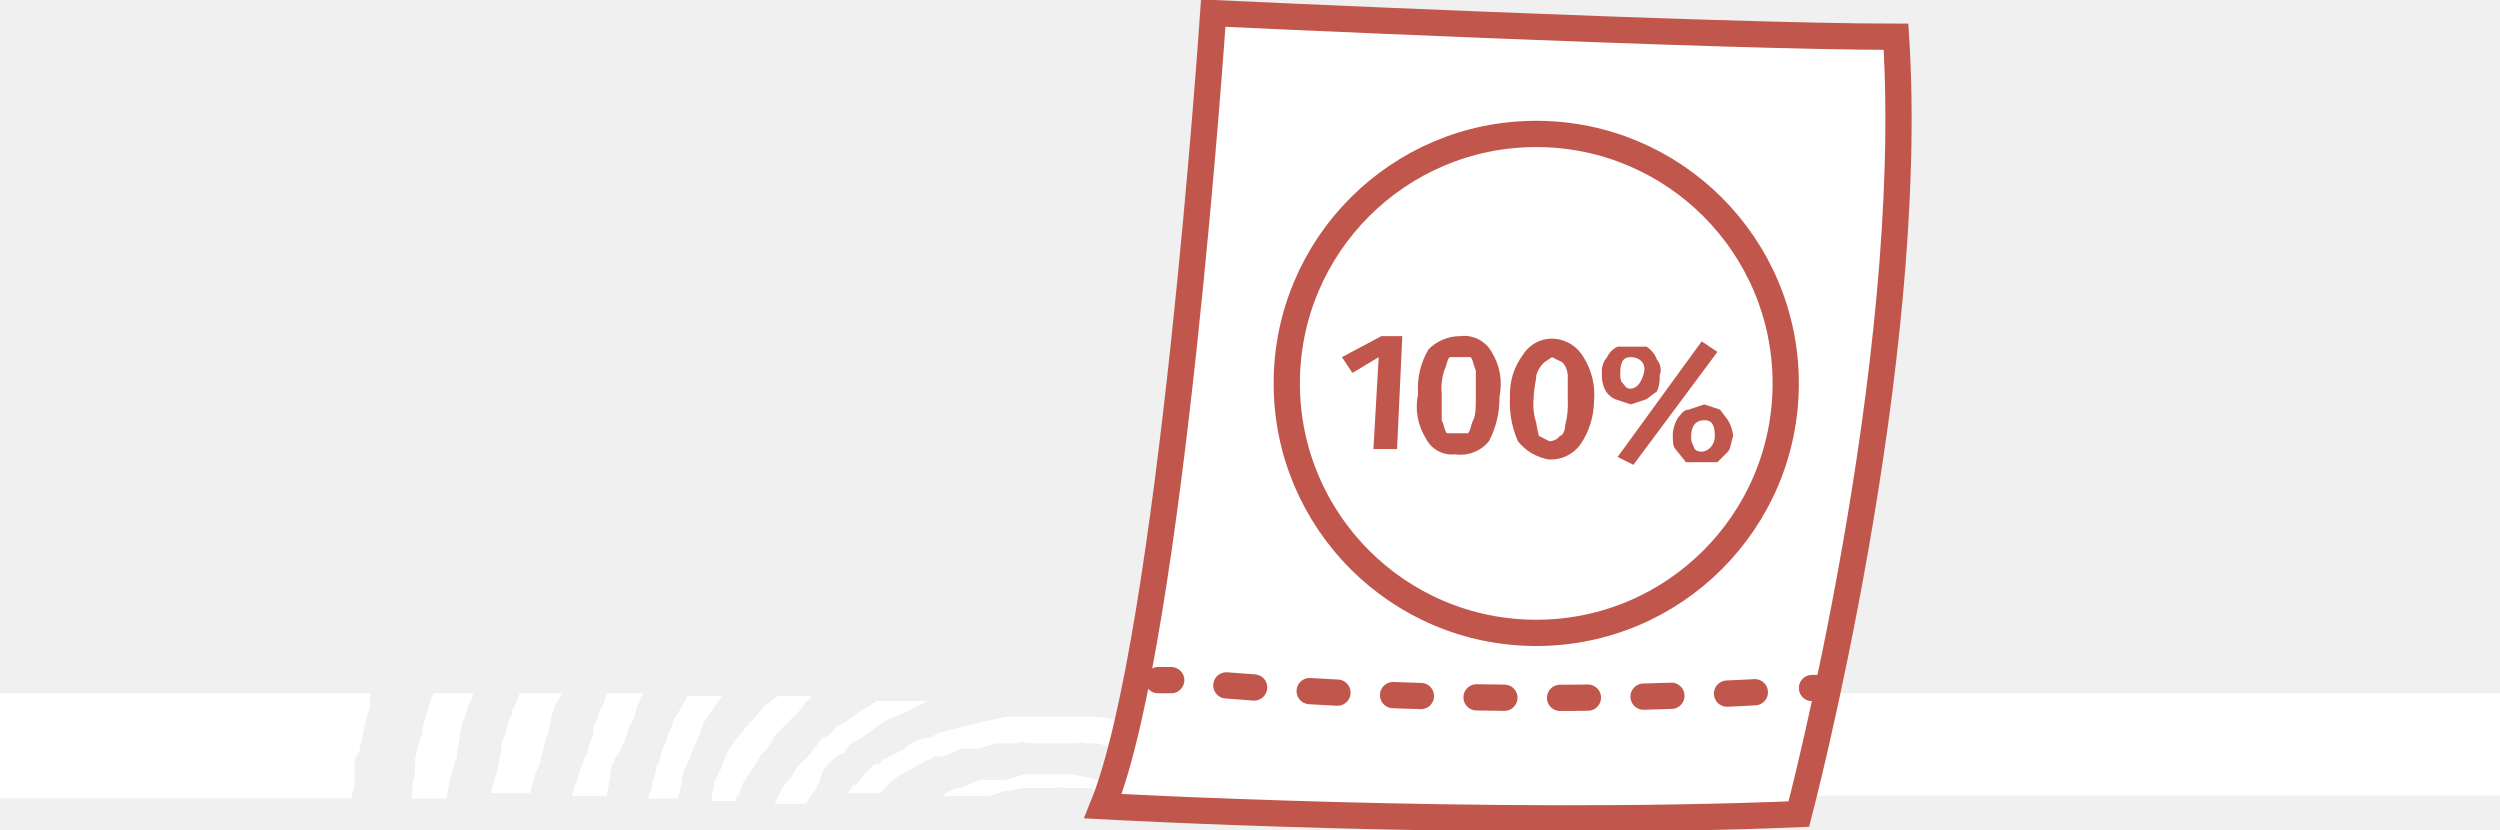
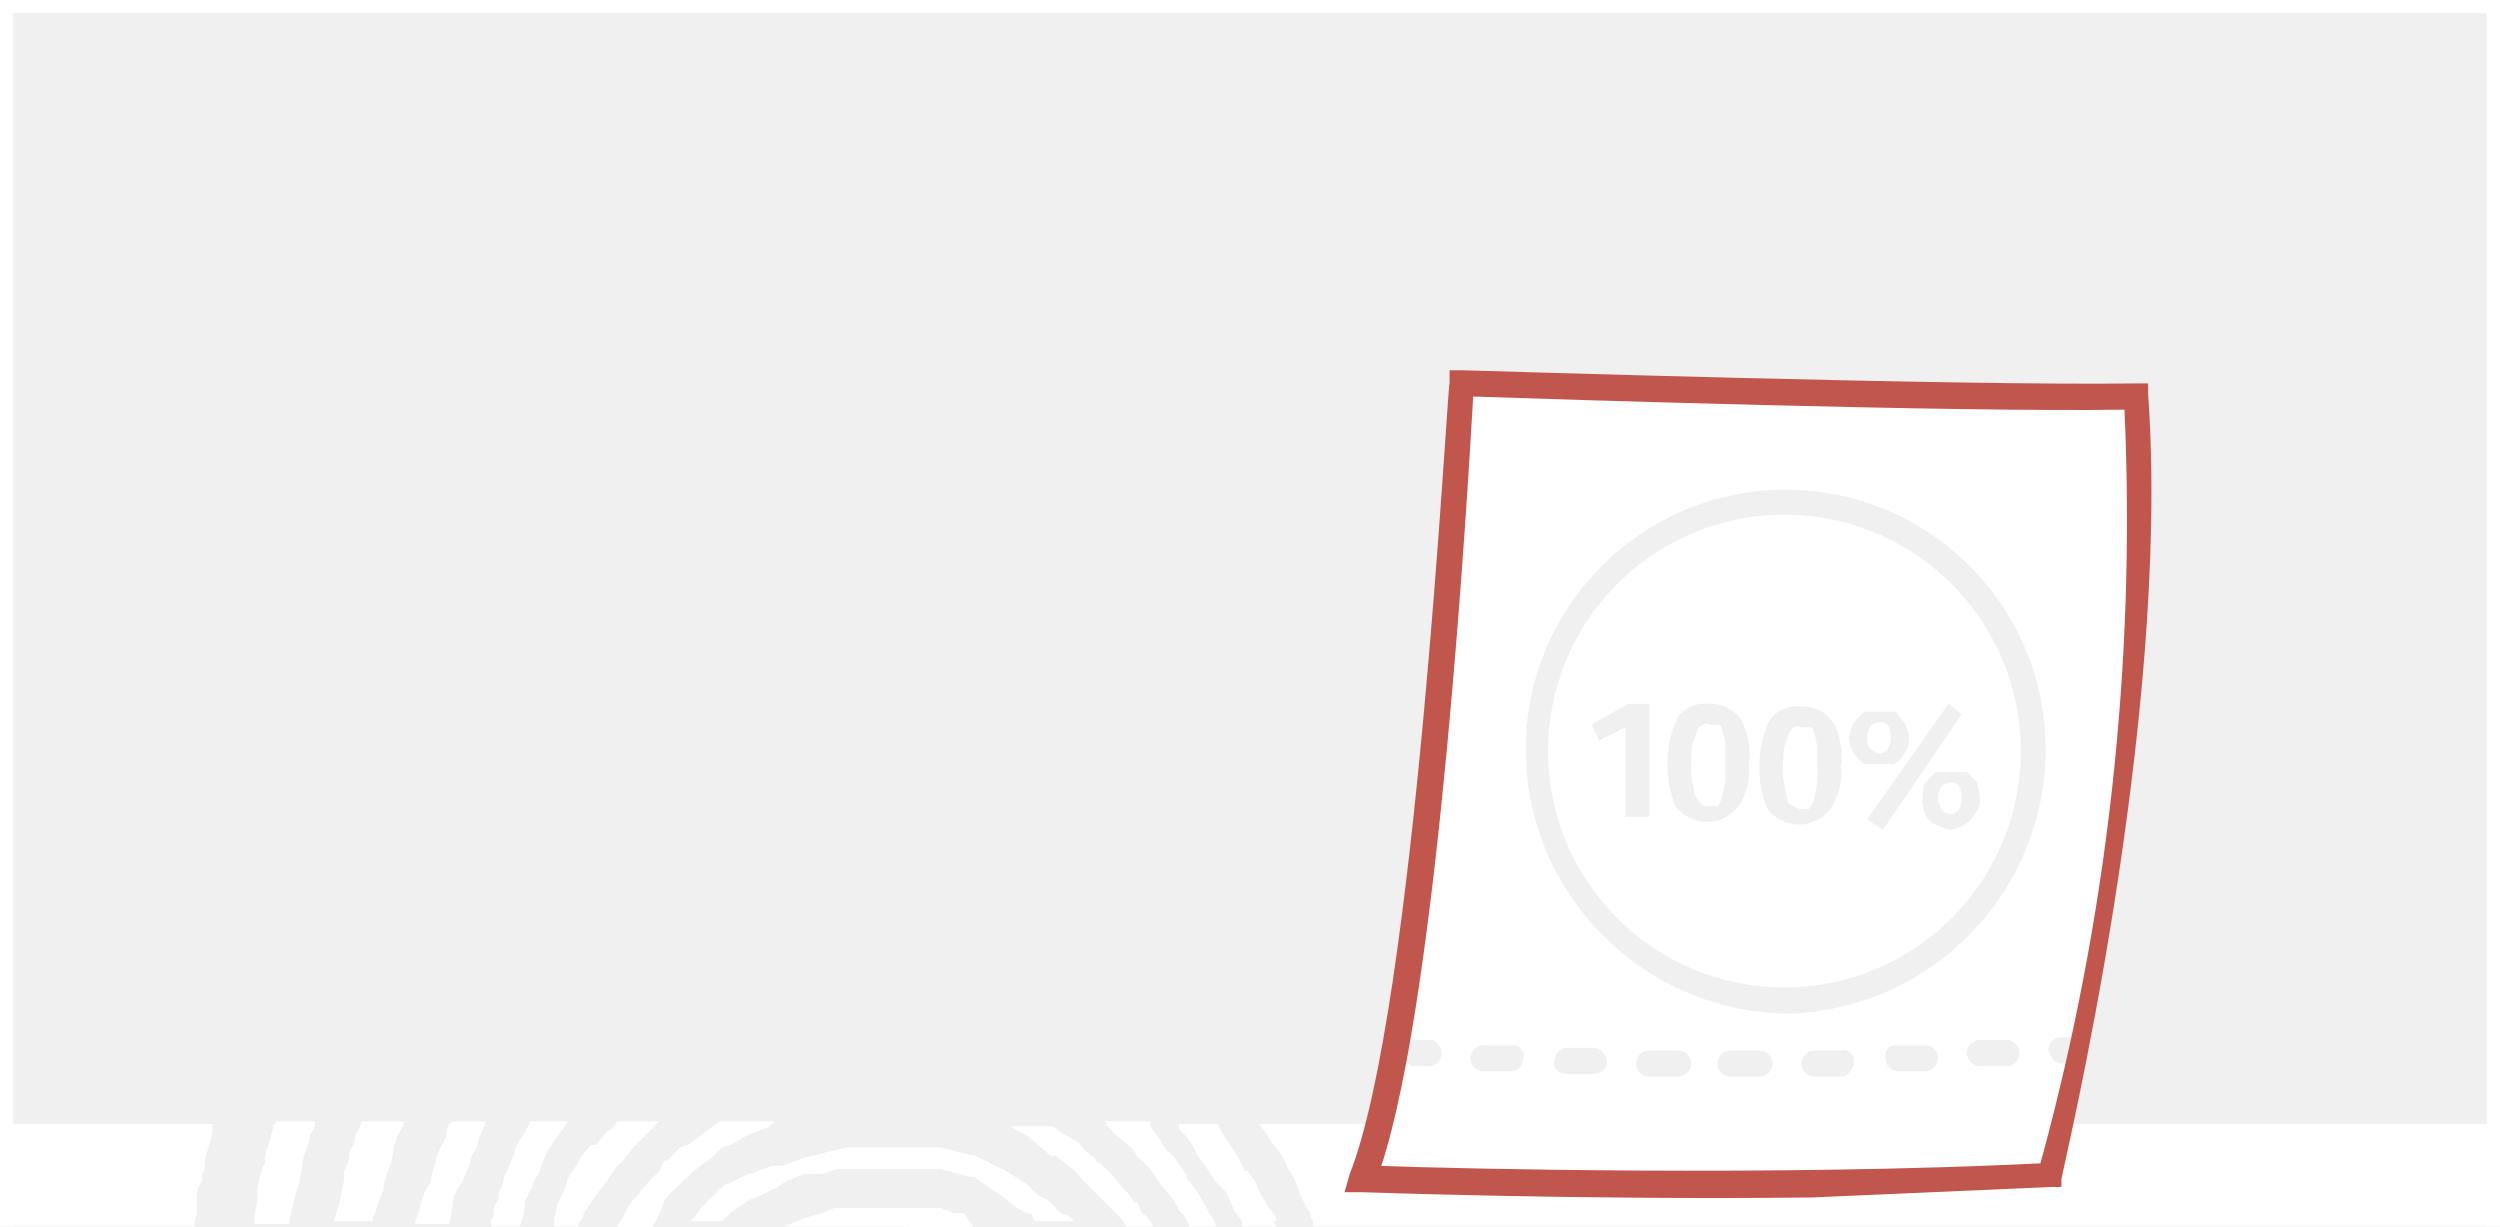
- <svg xmlns="http://www.w3.org/2000/svg" width="95.2" height="31.6" viewBox="0 0 95.2 31.6">
+ <svg xmlns="http://www.w3.org/2000/svg" width="95.2" height="46.7" viewBox="0 0 95.2 46.7">
  <defs>
    <style>
-       .cls-1, .cls-2 {
+       .cls-1 {
        fill: #fff;
      }

-       .cls-2, .cls-3, .cls-4 {
-         stroke: #c1574c;
-         stroke-miterlimit: 10;
-       }
- 
-       .cls-3, .cls-4 {
-         fill: none;
-         stroke-linecap: round;
-       }
- 
-       .cls-4 {
-         stroke-dasharray: 1.06 2.12;
-       }
- 
-       .cls-5 {
+       .cls-2 {
        fill: #c1574c;
      }
    </style>
  </defs>
  <g id="Layer_2" data-name="Layer 2">
    <g id="Layer_1-2" data-name="Layer 1">
      <g>
+         <polygon class="cls-1" points="95.2 46.7 94.7 46.7 94.7 0.5 0.5 0.5 0.5 46.7 0 46.7 0 0 95.2 0 95.2 46.7" />
        <g>
-           <path class="cls-1" d="M20.4,29.4c.1-.1.1-.3.2-.4v-.2c.1-.2.1-.5.2-.7a2.9,2.9,0,0,0,.2-.9.4.4,0,0,0,.1-.3l.3-.5H19.8l-.2.5a.4.4,0,0,0-.1.3,1.4,1.4,0,0,0-.2.6l-.2.5v.3c-.1.3-.1.6-.2.9a6.4,6.4,0,0,0-.2.7h1.5v-.2C20.3,29.9,20.3,29.7,20.4,29.4Z" />
-           <path class="cls-1" d="M49.3,29.5a.1.1,0,0,0-.1-.1l-.2-.3-.2-.3-.4-.5a.2.2,0,0,1-.2-.2l-.3-.2-.2-.3-.3-.2-.5-.5-.4-.2-.4-.3H44.5l.7.5.8.6h.2c.2.2.4.3.5.5l.6.6.8.7.6.7h.1c0,.1.1.1.1.2h1a2.1,2.1,0,0,0-.4-.6Z" />
-           <path class="cls-1" d="M46.2,29.6h0l-.3-.3-.4-.3c-.1,0-.1-.1-.2-.2l-.2-.2-.8-.4-.6-.3-.6-.3a.1.1,0,0,1-.1-.1l-1.2-.2H38.3l-.9.2-.8.2-.8.2-.4.2a1.3,1.3,0,0,0-.8.3.1.1,0,0,0-.1.1l-.8.4h-.1c0,.1,0,.1-.1.2h-.2l-.4.4-.3.4h-.1l-.2.3h1.2l.3-.3a1.8,1.8,0,0,1,.7-.5l.5-.3.6-.3h.3l.7-.3h.7l.6-.2h.8c.2-.1.4,0,.6,0H41c.1,0,.2-.1.3,0h.5l1.1.3h.2a.5.5,0,0,0,.4.2l.6.5.5.3.5.4h.2l.2.3h1.4l-.2-.2Z" />
-           <path class="cls-1" d="M42.7,29.9l-.4-.2h-.5l-.9-.2H39l-.7.2h-1l-.7.3a1.5,1.5,0,0,0-.7.3h1.8l.6-.2h.2L39,30h1.2c.1-.1.3,0,.4,0h.9l.5.2h1.5l-.3-.2Z" />
-           <path class="cls-1" d="M31.3,29.4a2.3,2.3,0,0,1,.7-.7h.1l.3-.4.4-.2h0l.4-.3.6-.4.7-.3.8-.4H33.4l-.8.5-.4.3-.4.2a.8.8,0,0,1-.4.4h-.1l-.2.3-.4.5a1.5,1.5,0,0,0-.5.6l-.4.5-.3.6h1.2c0-.1.1-.1.1-.2A2.2,2.2,0,0,0,31.3,29.4Z" />
-           <path class="cls-1" d="M54.3,29.6a.3.3,0,0,1-.1-.2,2.5,2.5,0,0,1-.4-.7l-.3-.4h-.1l-.3-.6-.4-.6-.3-.4c0-.1,0-.1-.1-.1H51l.3.3.2.3c.1.2.1.3.2.4l.3.4.4.6.4.5.3.6.3.5v.2h1.3l-.2-.3C54.5,29.9,54.4,29.8,54.3,29.6Z" />
-           <path class="cls-1" d="M52,29.8a4.3,4.3,0,0,0-.4-.7l-.3-.4a.4.4,0,0,1-.1-.3l-.4-.6c-.1-.1-.3-.2-.4-.4l-.3-.4-.3-.5a.1.1,0,0,1-.1-.1H48.1l.3.4h.2l.5.5.2.3a1.2,1.2,0,0,1,.5.5l.4.5.5.7a.5.5,0,0,1,.2.4l.2.2a.5.5,0,0,1,.2.4h1c0-.2-.1-.3-.2-.5Z" />
-           <path class="cls-1" d="M28.3,29.8l.4-.6.3-.5a1.8,1.8,0,0,0,.5-.7l.3-.3.3-.3.3-.3.3-.4c.1,0,.1-.1.2-.2H29.6a.1.1,0,0,1-.1.1l-.4.3-.4.5c-.1.1-.2.1-.2.2l-.5.6-.2.3c-.1.1-.1.2-.2.4s-.1.2-.1.3l-.3.6c0,.2-.1.5-.1.7H28v-.2C28.2,30.1,28.2,29.9,28.3,29.8Z" />
-           <path class="cls-1" d="M23.4,28.9l.2-.3.3-.7c0-.2.1-.3.2-.5s.1-.4.2-.6.1-.3.2-.4H23.2a.8.8,0,0,0-.2.4c-.2.2-.2.5-.3.7a.7.7,0,0,0-.1.5,1.4,1.4,0,0,0-.2.6,6.9,6.9,0,0,0-.4,1,.4.4,0,0,1-.1.3c0,.1-.1.2-.1.4h1.3c.1-.4.1-.8.2-1.2A.4.4,0,0,0,23.4,28.9Z" />
-           <path class="cls-1" d="M26.2,29a.4.4,0,0,0,.1-.3c.1-.1.1-.3.2-.4l.3-.8.4-.6.3-.4H26.2l-.4.7a.8.8,0,0,0-.2.5.8.8,0,0,0-.2.5l-.2.4a1.4,1.4,0,0,1-.2.6.8.8,0,0,1-.1.4,4.3,4.3,0,0,0-.1.5.4.4,0,0,0-.1.3h1.1a3.6,3.6,0,0,0,.2-1Z" />
-           <path class="cls-1" d="M17.4,28.6c.1-.4.1-.7.2-1.1h0a1.4,1.4,0,0,0,.2-.6c.1-.2.2-.3.2-.5H16.5c0,.1-.1.2-.1.3l-.3,1V28c-.1,0-.1.1-.1.2a2.9,2.9,0,0,0-.2.9h0v.4a2.8,2.8,0,0,0-.1.9H17a7.5,7.5,0,0,1,.4-1.6Z" />
-           <path class="cls-1" d="M52,29.8a4.3,4.3,0,0,0-.4-.7l-.3-.4a.4.4,0,0,1-.1-.3l-.4-.6c-.1-.1-.3-.2-.4-.4l-.3-.4-.3-.5H48.1l.3.4h.2l.5.5.2.3a1.2,1.2,0,0,1,.5.5l.4.5.5.7a.5.5,0,0,1,.2.4l.2.2a.5.5,0,0,1,.2.4h1l-.2-.5Z" />
-           <path class="cls-1" d="M28.3,29.8l.4-.6.3-.5a1.8,1.8,0,0,0,.5-.7l.3-.3.3-.3.3-.3.3-.4c.1,0,.1-.1.2-.2H29.6a.1.1,0,0,1-.1.1l-.4.3-.4.5c-.1.1-.2.1-.2.2l-.5.6-.2.3c-.1.1-.1.2-.2.4s-.1.2-.1.3l-.3.6c0,.2-.1.5-.1.7H28c0-.1,0-.2.1-.2S28.2,29.9,28.3,29.8Z" />
-           <path class="cls-1" d="M13.8,26.4H0v4H13.4c0-.2.1-.4.1-.6v-.6a.7.7,0,0,1,.2-.6v-.2a.6.6,0,0,0,.1-.4c.1-.3.1-.6.2-.8s.1-.5.1-.8Z" />
-           <path class="cls-1" d="M49.3,29.5a.1.1,0,0,0-.1-.1l-.2-.3-.2-.3-.4-.5a.2.2,0,0,1-.2-.2l-.3-.2-.2-.3-.3-.2-.5-.5-.4-.2-.4-.3H44.5l.7.5.8.6h.2c.2.2.4.3.5.5l.6.6.8.7.6.7h.1c0,.1.1.1.1.2h1a2.1,2.1,0,0,0-.4-.6Z" />
-           <path class="cls-1" d="M31.3,29.4a2.3,2.3,0,0,1,.7-.7h.1l.3-.4.4-.2h0l.4-.3.6-.4.7-.3.8-.4H33.4l-.8.5-.4.3-.4.2a.8.8,0,0,1-.4.4h-.1l-.2.3-.4.5a1.5,1.5,0,0,0-.5.6l-.4.5-.3.6h1.2c0-.1.1-.1.1-.2A2.2,2.2,0,0,0,31.3,29.4Z" />
-           <path class="cls-1" d="M46.2,29.6h0l-.3-.3-.4-.3c-.1,0-.1-.1-.2-.2l-.2-.2-.8-.4-.6-.3-.6-.3a.1.1,0,0,1-.1-.1l-1.2-.2H38.3l-.9.2-.8.2-.8.2-.4.2a1.3,1.3,0,0,0-.8.3.1.1,0,0,0-.1.1l-.8.4h-.1c0,.1,0,.1-.1.2h-.2l-.4.4-.3.4h-.1l-.2.3h1.2l.3-.3a1.8,1.8,0,0,1,.7-.5l.5-.3.6-.3h.3l.7-.3h.7l.6-.2h.8c.2-.1.4,0,.6,0H41c.1,0,.2-.1.3,0h.5l1.1.3h.2a.5.5,0,0,0,.4.2l.6.5.5.3.5.4h.2l.2.3h1.4l-.2-.2Z" />
-           <path class="cls-1" d="M17.4,28.6c.1-.4.1-.7.2-1.1h0a1.4,1.4,0,0,0,.2-.6c.1-.2.2-.3.2-.5H16.5c0,.1-.1.2-.1.3l-.3,1V28c-.1,0-.1.1-.1.2a2.9,2.9,0,0,0-.2.9h0v.4a2.8,2.8,0,0,0-.1.9H17a7.5,7.5,0,0,1,.4-1.6Z" />
-           <path class="cls-1" d="M20.4,29.4c.1-.1.1-.3.2-.4v-.2c.1-.2.1-.5.2-.7a2.9,2.9,0,0,0,.2-.9.4.4,0,0,0,.1-.3l.3-.5H19.8l-.2.5a.4.4,0,0,0-.1.3,1.4,1.4,0,0,0-.2.6l-.2.5v.3c-.1.3-.1.6-.2.9a6.4,6.4,0,0,0-.2.7h1.5v-.2C20.3,29.9,20.3,29.7,20.4,29.4Z" />
-           <path class="cls-1" d="M54.3,29.6a.3.3,0,0,1-.1-.2,2.5,2.5,0,0,1-.4-.7l-.3-.4h-.1l-.3-.6-.4-.6-.3-.4c0-.1,0-.1-.1-.1H51l.3.3.2.3c.1.2.1.3.2.4l.3.4.4.6.4.5.3.6.3.5v.2h1.2a.4.4,0,0,0-.1-.3C54.5,29.9,54.4,29.8,54.3,29.6Z" />
-           <path class="cls-1" d="M23.4,28.9l.2-.3.3-.7c0-.2.1-.3.2-.5s.1-.4.2-.6.1-.3.2-.4H23.1c0,.1-.1.3-.1.4s-.2.5-.3.7a.7.7,0,0,0-.1.5,1.4,1.4,0,0,0-.2.6,6.9,6.9,0,0,0-.4,1,.4.4,0,0,1-.1.3c0,.1-.1.2-.1.4h1.3c.1-.4.1-.8.2-1.2A.4.4,0,0,0,23.4,28.9Z" />
-           <path class="cls-1" d="M26.2,29a.4.4,0,0,0,.1-.3c.1-.1.1-.3.2-.4l.3-.8.4-.6.3-.4H26.2l-.4.7a.8.8,0,0,0-.2.5.8.8,0,0,0-.2.5l-.2.4a1.4,1.4,0,0,1-.2.6.8.8,0,0,1-.1.4,4.3,4.3,0,0,0-.1.5.4.4,0,0,0-.1.3h1.1a4.4,4.4,0,0,0,.2-1Z" />
-           <path class="cls-1" d="M42.7,29.9l-.4-.2h-.5l-.9-.2H39l-.7.2h-1l-.7.3a1.5,1.5,0,0,0-.7.3h1.8l.6-.2h.2L39,30h1.2c.1-.1.3,0,.4,0h.9l.5.2h1.4l-.2-.2Z" />
-           <path class="cls-1" d="M95.2,26.4H53.9c.1.1.1.2.2.2l.4.6a4.1,4.1,0,0,1,.5.9l.3.5.3.8c.1,0,.1.1.1.2l.2.2a.4.4,0,0,0,.1.3v.2H95.2Z" />
-         </g>
-         <path class="cls-2" d="M68.5,31S73,13.9,72.2,1.4c-6.8,0-26-.9-26-.9S44.6,24.3,42,30.7C42,30.7,56.5,31.5,68.5,31Z" />
-         <g>
-           <path class="cls-3" d="M44.1,25.9h.5" />
-           <path class="cls-4" d="M46.7,26.1a152,152,0,0,0,21.2.2" />
-           <path class="cls-3" d="M69,26.2h.5" />
+           <path class="cls-1" d="M14.4,45.8l.2-.5v-.2c.1-.2.1-.4.2-.6a2.9,2.9,0,0,0,.2-.9.4.4,0,0,0,.1-.3l.3-.6H13.8c-.1.1-.1.3-.2.4a.6.6,0,0,0-.1.4c-.1.2-.2.3-.2.5s-.1.4-.2.6V45c-.1.3-.1.6-.2.9s-.1.4-.2.6h1.5v-.2C14.3,46.3,14.3,46,14.4,45.8Z" />
+           <path class="cls-1" d="M43.3,45.8h-.1l-.2-.3-.2-.2-.4-.5-.2-.2-.3-.3a.2.2,0,0,1-.2-.2l-.3-.2c-.2-.2-.3-.4-.5-.5l-.4-.2-.4-.3H38.5l.7.4.8.7h.2l.5.4a3.4,3.4,0,0,1,.6.6l.8.8.6.6a.1.1,0,0,0,.1.1.3.3,0,0,0,.1.2h1c-.1-.1-.2-.4-.4-.5S43.4,45.9,43.3,45.8Z" />
+           <path class="cls-1" d="M40.2,46h0l-.3-.3-.4-.2-.2-.2-.2-.2-.8-.5-.6-.3-.6-.3H37l-1.2-.3H32.3l-.9.2-.8.2-.8.3h-.4l-.8.3h-.1l-.8.4h-.1a.1.1,0,0,1-.1.1c-.1.1-.2.1-.2.2s-.3.2-.4.4l-.3.3c0,.1-.1.1-.1.2l-.2.2h1.2l.3-.3.7-.5.5-.2.6-.3.3-.2.7-.3h.7l.6-.2h3.9l1.1.3h.2l.4.3.6.4.5.4.5.3h.2c0,.2.1.3.2.3h1.4l-.2-.2C40.6,46.3,40.3,46.2,40.2,46Z" />
+           <path class="cls-1" d="M36.7,46.2h-.4l-.5-.2h-4l-.5.2-.7.2-.7.3h4.7l.9.2h1.7Z" />
+           <path class="cls-1" d="M25.3,45.7A4.6,4.6,0,0,1,26,45a.1.1,0,0,1,.1-.1l.3-.3.4-.3h0l.4-.3a.9.9,0,0,1,.6-.4l.7-.4.8-.3.2-.2H27.4l-.8.6-.4.3a.5.5,0,0,0-.4.2l-.4.4h-.1c-.1.1-.1.3-.2.4s-.3.3-.4.4l-.5.6a2.1,2.1,0,0,0-.4.6l-.3.5h1.3A4.1,4.1,0,0,0,25.3,45.7Z" />
+           <path class="cls-1" d="M48.3,46c0-.1-.1-.1-.1-.2a3,3,0,0,1-.4-.8l-.3-.4h-.1l-.3-.6-.4-.6-.3-.5a.1.1,0,0,0-.1-.1H44.9v.2h0l.3.3.2.3.2.4.3.4.4.6.4.4.3.7.3.4v.2h1.3l-.2-.3A.8.8,0,0,0,48.3,46Z" />
+           <path class="cls-1" d="M46,46.1l-.4-.7-.3-.4c-.1,0-.1-.1-.1-.2s-.3-.4-.4-.6-.3-.3-.4-.4l-.3-.5-.3-.4v-.2H42.1l.3.4.2.2.5.4.2.3.5.5.4.6.5.6c.1.2.2.3.2.4l.2.2c.1.2.2.3.2.4h1a.8.8,0,0,0-.2-.4C46,46.2,46,46.2,46,46.1Z" />
+           <path class="cls-1" d="M22.3,46.1l.4-.6.3-.4.5-.7.3-.3.3-.4.3-.3.3-.3.2-.2.2-.2H23.5a.8.8,0,0,1-.4.4l-.4.5h-.2c-.2.3-.4.4-.5.7l-.2.3-.2.3c0,.2-.1.3-.1.4l-.3.6c0,.2-.1.4-.1.6H22a.3.3,0,0,1,.1-.2C22.2,46.4,22.2,46.2,22.3,46.1Z" />
+           <path class="cls-1" d="M17.4,45.3l.2-.3.3-.7a.8.8,0,0,1,.2-.5c.1-.2.1-.4.2-.6l.2-.5H17.2c-.1.2-.2.3-.2.5s-.2.4-.3.7a.6.6,0,0,0-.1.4,2.5,2.5,0,0,0-.2.7,3.6,3.6,0,0,0-.4.9.8.8,0,0,1-.1.4c0,.1-.1.2-.1.3h1.3c.1-.3.1-.7.2-1.1A.4.4,0,0,0,17.4,45.3Z" />
+           <path class="cls-1" d="M20.2,45.3a.4.4,0,0,0,.1-.3l.2-.3.3-.8.4-.6.3-.4c0-.1.1-.1.1-.2H20.2a4.3,4.3,0,0,1-.4.7c-.1.2-.2.3-.2.5a1.7,1.7,0,0,0-.2.5c-.1.2-.1.3-.2.4a1.4,1.4,0,0,1-.2.6c0,.2,0,.3-.1.4s-.1.3-.1.5a.4.4,0,0,0-.1.3h1.1a3,3,0,0,0,.2-1C20.1,45.6,20.1,45.4,20.2,45.3Z" />
+           <path class="cls-1" d="M11.4,44.9c.1-.3.1-.7.2-1h0a1.9,1.9,0,0,0,.2-.7.8.8,0,0,0,.2-.5H10.5c0,.1-.1.2-.1.3l-.3,1v.3a.3.3,0,0,0-.1.2,2.9,2.9,0,0,0-.2.9h0v.4a2.5,2.5,0,0,0-.1.8H11a12.4,12.4,0,0,1,.4-1.6Z" />
+           <path class="cls-1" d="M46,46.1l-.4-.7-.3-.4c-.1,0-.1-.1-.1-.2s-.3-.4-.4-.6-.3-.3-.4-.4l-.3-.5-.3-.4a.1.1,0,0,0-.1-.1H42.1l.3.3.2.2.5.4.2.3.5.5.4.6.5.6c.1.2.2.3.2.4l.2.2c.1.2.2.3.2.4h1c-.1-.1-.1-.3-.2-.4S46,46.2,46,46.1Z" />
+           <path class="cls-1" d="M22.3,46.1l.4-.6.3-.4.5-.7.3-.3.3-.4.3-.3.3-.3.2-.2H23.5a.8.8,0,0,1-.4.4l-.4.5h-.2c-.2.3-.4.4-.5.7l-.2.3-.2.3c0,.2-.1.3-.1.4l-.3.6c0,.2-.1.4-.1.6H22a.3.3,0,0,1,.1-.2C22.2,46.4,22.2,46.2,22.3,46.1Z" />
+           <path class="cls-1" d="M7.8,42.8H0v3.9H7.4c0-.2.1-.4.1-.6v-.5a.7.7,0,0,1,.2-.6v-.3c.1-.1.1-.2.1-.4s.1-.5.2-.8.1-.5.1-.7Z" />
+           <path class="cls-1" d="M43.3,45.8h-.1l-.2-.3-.2-.2-.4-.5-.2-.2-.3-.3a.2.2,0,0,1-.2-.2l-.3-.2c-.2-.2-.3-.4-.5-.5l-.4-.2-.4-.3H38.5l.7.4.8.7h.2l.5.4a3.4,3.4,0,0,1,.6.6l.8.8.6.6a.1.1,0,0,0,.1.1.3.3,0,0,0,.1.2h1a1,1,0,0,0-.4-.5C43.4,46.1,43.4,45.9,43.3,45.8Z" />
+           <path class="cls-1" d="M25.3,45.7A4.6,4.6,0,0,1,26,45a.1.1,0,0,1,.1-.1l.3-.3.4-.3h0l.4-.3a.9.9,0,0,1,.6-.4l.7-.4.8-.3H27.4l-.8.5-.4.3a.5.5,0,0,0-.4.2l-.4.4h-.1c-.1.1-.1.3-.2.4s-.3.3-.4.4l-.5.6a2.1,2.1,0,0,0-.4.6l-.3.5h1.3A4.1,4.1,0,0,0,25.3,45.7Z" />
+           <path class="cls-1" d="M40.2,46h0l-.3-.3-.4-.2-.2-.2-.2-.2-.8-.5-.6-.3-.6-.3H37l-1.2-.3H32.3l-.9.2-.8.2-.8.3h-.4l-.8.3h-.1l-.8.4h-.1a.1.1,0,0,1-.1.1c-.1.1-.2.1-.2.2s-.3.2-.4.4l-.3.3c0,.1-.1.1-.1.2s-.2.1-.2.2h1.2l.3-.3.7-.5.5-.2.6-.3.3-.2.7-.3h.7l.6-.2h3.9l1.1.3h.2l.4.3.6.4.5.4.5.3h.2c0,.1.1.2.2.3h1.4l-.2-.2C40.6,46.3,40.3,46.2,40.2,46Z" />
+           <path class="cls-1" d="M11.4,44.9c.1-.3.1-.7.2-1h0a1.9,1.9,0,0,0,.2-.7.8.8,0,0,0,.2-.4H10.5a.3.3,0,0,0-.1.2l-.3,1v.3a.3.3,0,0,0-.1.2,2.9,2.9,0,0,0-.2.9h0v.4a2.2,2.2,0,0,0-.1.8H11a9.4,9.4,0,0,1,.4-1.6Z" />
+           <path class="cls-1" d="M14.4,45.8l.2-.5v-.2c.1-.2.1-.4.2-.6a2.9,2.9,0,0,0,.2-.9.4.4,0,0,0,.1-.3l.3-.5H13.8c-.1.1-.1.3-.2.4a.6.6,0,0,0-.1.4c-.1.2-.2.3-.2.5s-.1.4-.2.6V45c-.1.3-.1.6-.2.9s-.1.4-.2.6h1.5v-.2C14.3,46.3,14.3,46,14.4,45.8Z" />
+           <path class="cls-1" d="M48.3,46c0-.1-.1-.1-.1-.2a3,3,0,0,1-.4-.8l-.3-.4h-.1l-.3-.6-.4-.6-.3-.5a.1.1,0,0,0-.1-.1H45l.3.3.2.3.2.4.3.4.4.6.4.4.3.7.3.4v.2h1.2a.4.4,0,0,0-.1-.3A.8.8,0,0,0,48.3,46Z" />
+           <path class="cls-1" d="M17.4,45.3l.2-.3.3-.7a.8.8,0,0,1,.2-.5c.1-.2.1-.4.2-.6s.1-.3.2-.4H17.1c0,.1-.1.2-.1.4s-.2.4-.3.7a.6.6,0,0,0-.1.4,2.5,2.5,0,0,0-.2.7,3.6,3.6,0,0,0-.4.9.8.8,0,0,1-.1.4c0,.1-.1.2-.1.3h1.3c.1-.4.1-.7.2-1.1A.4.4,0,0,0,17.4,45.3Z" />
+           <path class="cls-1" d="M20.2,45.3a.4.4,0,0,0,.1-.3l.2-.3.3-.8.4-.6.3-.4a.1.1,0,0,1,.1-.1H20.2a4.3,4.3,0,0,1-.4.7c-.1.2-.2.3-.2.5a1.7,1.7,0,0,0-.2.5c-.1.2-.1.3-.2.4a1.4,1.4,0,0,1-.2.6c0,.2,0,.3-.1.4s-.1.3-.1.5a.4.4,0,0,0-.1.3h1.1a3,3,0,0,0,.2-1C20.1,45.6,20.1,45.4,20.2,45.3Z" />
+           <path class="cls-1" d="M36.7,46.2h-.4l-.5-.2h-4l-.5.2-.7.2-.7.3h4.7l.9.2H36c0,.1.1.1.2.1h1Z" />
+           <path class="cls-1" d="M95.2,42.8H47.9c.1,0,.1.1.2.2l.4.6a2.2,2.2,0,0,1,.5.8l.3.5.3.8c.1.1.1.1.1.2l.2.3a.4.4,0,0,0,.1.3v.2H95.2Z" />
        </g>
        <g>
-           <path class="cls-5" d="M53.4,12.8l-.2,4.3h-.9l.2-3.5-1,.6-.4-.6,1.5-.8Z" />
-           <path class="cls-5" d="M56.8,13.4a2.3,2.3,0,0,1,.3,1.7,3.5,3.5,0,0,1-.4,1.7,1.4,1.4,0,0,1-1.3.5,1.1,1.1,0,0,1-1.1-.6A2.3,2.3,0,0,1,54,15a2.9,2.9,0,0,1,.4-1.7,1.7,1.7,0,0,1,1.2-.5A1.2,1.2,0,0,1,56.8,13.4Zm-1.6.2c-.1.1-.1.3-.2.5a2.2,2.2,0,0,0-.1.9v1c.1.2.1.4.2.5h.8c.1-.1.1-.3.2-.5s.1-.5.1-.9v-1c-.1-.2-.1-.4-.2-.5h-.8Z" />
-           <path class="cls-5" d="M60.3,13.6a2.7,2.7,0,0,1,.4,1.7,3,3,0,0,1-.5,1.6,1.4,1.4,0,0,1-1.2.6,1.9,1.9,0,0,1-1.2-.7,3.7,3.7,0,0,1-.3-1.7,2.5,2.5,0,0,1,.5-1.6,1.3,1.3,0,0,1,1.2-.6A1.4,1.4,0,0,1,60.3,13.6Zm-1.5.2a1.1,1.1,0,0,0-.3.5c0,.2-.1.5-.1.9a2.2,2.2,0,0,0,.1.9,4.3,4.3,0,0,0,.1.5l.4.2a.5.5,0,0,0,.4-.2c.1,0,.2-.2.2-.4a3.1,3.1,0,0,0,.1-1v-.9a.8.8,0,0,0-.2-.5l-.4-.2Z" />
-           <path class="cls-5" d="M62.7,13.2a1,1,0,0,1,.4.5.6.6,0,0,1,.1.6,1.3,1.3,0,0,1-.1.6l-.4.3-.6.2-.6-.2a.8.8,0,0,1-.4-.4,1.3,1.3,0,0,1-.1-.6.8.8,0,0,1,.2-.6.8.8,0,0,1,.4-.4h1.1Zm2.1-.2.6.4-3.2,4.3-.6-.3Zm-3.1,1.2c0,.2,0,.3.1.4s.1.2.3.2.4-.2.5-.6-.2-.6-.5-.6S61.7,13.8,61.7,14.2Zm3.8,1.4.3.4a1.4,1.4,0,0,1,.2.6c-.1.3-.1.5-.2.6s-.3.3-.4.4H64.2l-.4-.5c-.1-.1-.1-.3-.1-.6a1.4,1.4,0,0,1,.2-.6c.1-.1.2-.3.4-.3l.6-.2Zm-1.1,1a.6.6,0,0,0,.1.4c0,.1.1.2.3.2s.5-.2.5-.6-.1-.6-.4-.6S64.4,16.2,64.4,16.6Z" />
+           <path class="cls-1" d="M69,27.7h-.4c-.2-.1-.3,0-.4.1s-.1.3-.2.5-.1.5-.1.9a2.2,2.2,0,0,0,.1.9,2,2,0,0,0,.1.5l.4.2h.4a.8.8,0,0,0,.2-.5,2.8,2.8,0,0,0,.1-1v-.9C69.1,28,69.1,27.8,69,27.7Z" />
+           <path class="cls-1" d="M73.8,30.4c0,.2.1.3.1.4a.5.5,0,0,0,.4.2c.2,0,.4-.2.4-.6s-.1-.6-.4-.6S73.8,30,73.8,30.4Z" />
+           <path class="cls-1" d="M65.5,27.6h-.4c-.1-.1-.3,0-.4.1s-.1.3-.2.5-.1.5-.1.9a2.2,2.2,0,0,0,.1.9.6.6,0,0,0,.2.5c0,.1.2.2.3.2h.4a.8.8,0,0,0,.2-.5,2.8,2.8,0,0,0,.1-1v-.9C65.6,27.9,65.6,27.7,65.5,27.6Z" />
+           <path class="cls-1" d="M78.6,40.5h-.1c-.2,0-.4-.2-.5-.5a.5.5,0,0,1,.5-.5H79v.9c1.1-5.9,2.9-16.6,2.3-25.2-6.8.1-25.8-.5-25.8-.5s-1.2,23.9-3.7,30.3c0,0,14.3.5,26.2-.1l1-4.4Zm-24.2.1h-.5a.5.5,0,0,1-.5-.5.6.6,0,0,1,.6-.5h.5c.2,0,.4.3.4.5A.5.5,0,0,1,54.4,40.6Zm3.2.2H56.5a.5.5,0,0,1-.5-.5.5.5,0,0,1,.5-.5h1.1c.3,0,.5.3.4.5A.5.5,0,0,1,57.6,40.8Zm3.1.1H59.6a.4.4,0,0,1-.4-.5.5.5,0,0,1,.5-.5h1a.6.6,0,0,1,.5.6A.5.5,0,0,1,60.7,40.9Zm3.2.1H62.8a.5.5,0,0,1-.5-.5.5.5,0,0,1,.5-.5h1.1a.5.5,0,0,1,0,1ZM67,41H65.9a.5.5,0,0,1,0-1H67a.5.5,0,0,1,0,1Zm3.2,0H69.1a.5.5,0,0,1,0-1h1a.4.4,0,0,1,.5.4A.7.7,0,0,1,70.2,41Zm3.1-.2h-1a.5.5,0,0,1-.5-.5.4.4,0,0,1,.4-.5h1.1a.5.5,0,0,1,.5.5A.5.5,0,0,1,73.3,40.8Zm3.2-.2H75.4a.5.5,0,0,1-.5-.5.5.5,0,0,1,.5-.5h1a.5.5,0,0,1,.5.5A.5.5,0,0,1,76.5,40.6Zm-8.4-2a10.1,10.1,0,0,1-10-9.9,9.9,9.9,0,1,1,19.8-.3A10.1,10.1,0,0,1,68.1,38.6Z" />
+           <path class="cls-1" d="M72,28.1c0-.4-.1-.6-.4-.6s-.5.2-.5.6a.6.6,0,0,0,.1.4l.3.2C71.8,28.7,72,28.5,72,28.1Z" />
+           <path class="cls-1" d="M67.8,19.6a9,9,0,0,0,.3,18,9,9,0,0,0-.3-18Zm-5,11.5h-.9V27.7l-1,.5-.3-.6,1.4-.8h.8Zm3.4-.4a1.5,1.5,0,0,1-2.4,0,4,4,0,0,1-.3-1.7,3.9,3.9,0,0,1,.4-1.7,1.3,1.3,0,0,1,1.2-.5,1.4,1.4,0,0,1,1.2.6,2.7,2.7,0,0,1,.3,1.7A2.4,2.4,0,0,1,66.2,30.7Zm3.5.1a1.5,1.5,0,0,1-2.4,0,4,4,0,0,1-.3-1.7,3.9,3.9,0,0,1,.4-1.7,1.3,1.3,0,0,1,1.2-.5,1.4,1.4,0,0,1,1.2.6,2.7,2.7,0,0,1,.3,1.7A2.4,2.4,0,0,1,69.7,30.8Zm.9-2.1a1.4,1.4,0,0,1-.2-.6c.1-.3.1-.5.2-.6l.4-.4h1.2l.3.4a1.4,1.4,0,0,1,.2.6.8.8,0,0,1-.2.6.8.8,0,0,1-.4.4H71C70.8,29,70.7,28.8,70.6,28.7Zm4.7,1.1c0,.2.1.4.1.7a.8.8,0,0,1-.2.5.8.8,0,0,1-.4.4,1.1,1.1,0,0,1-.6.2l-.5-.2a.8.8,0,0,1-.4-.4,1.9,1.9,0,0,1,0-1.2l.4-.4h1.2Zm-3.6,1.8-.6-.4,3.1-4.4.5.4Z" />
        </g>
-         <circle class="cls-3" cx="58.5" cy="14.6" r="9.5" />
+         <path class="cls-2" d="M69,45.6c-8.9.1-17-.2-17.1-.2h-.7l.2-.7c2.5-6.3,3.7-29.9,3.8-30.1v-.5h.5c.2,0,19,.6,25.7.5h.4V15c.9,12.5-3.3,29.7-3.3,29.9v.3h-.4ZM52.6,44.4c2.9.1,14.9.4,25.1-.1a92.8,92.8,0,0,0,3.2-28.7c-6.4.1-21.9-.4-24.8-.5C55.9,18.5,54.8,37.7,52.6,44.4Z" />
      </g>
    </g>
  </g>
</svg>
